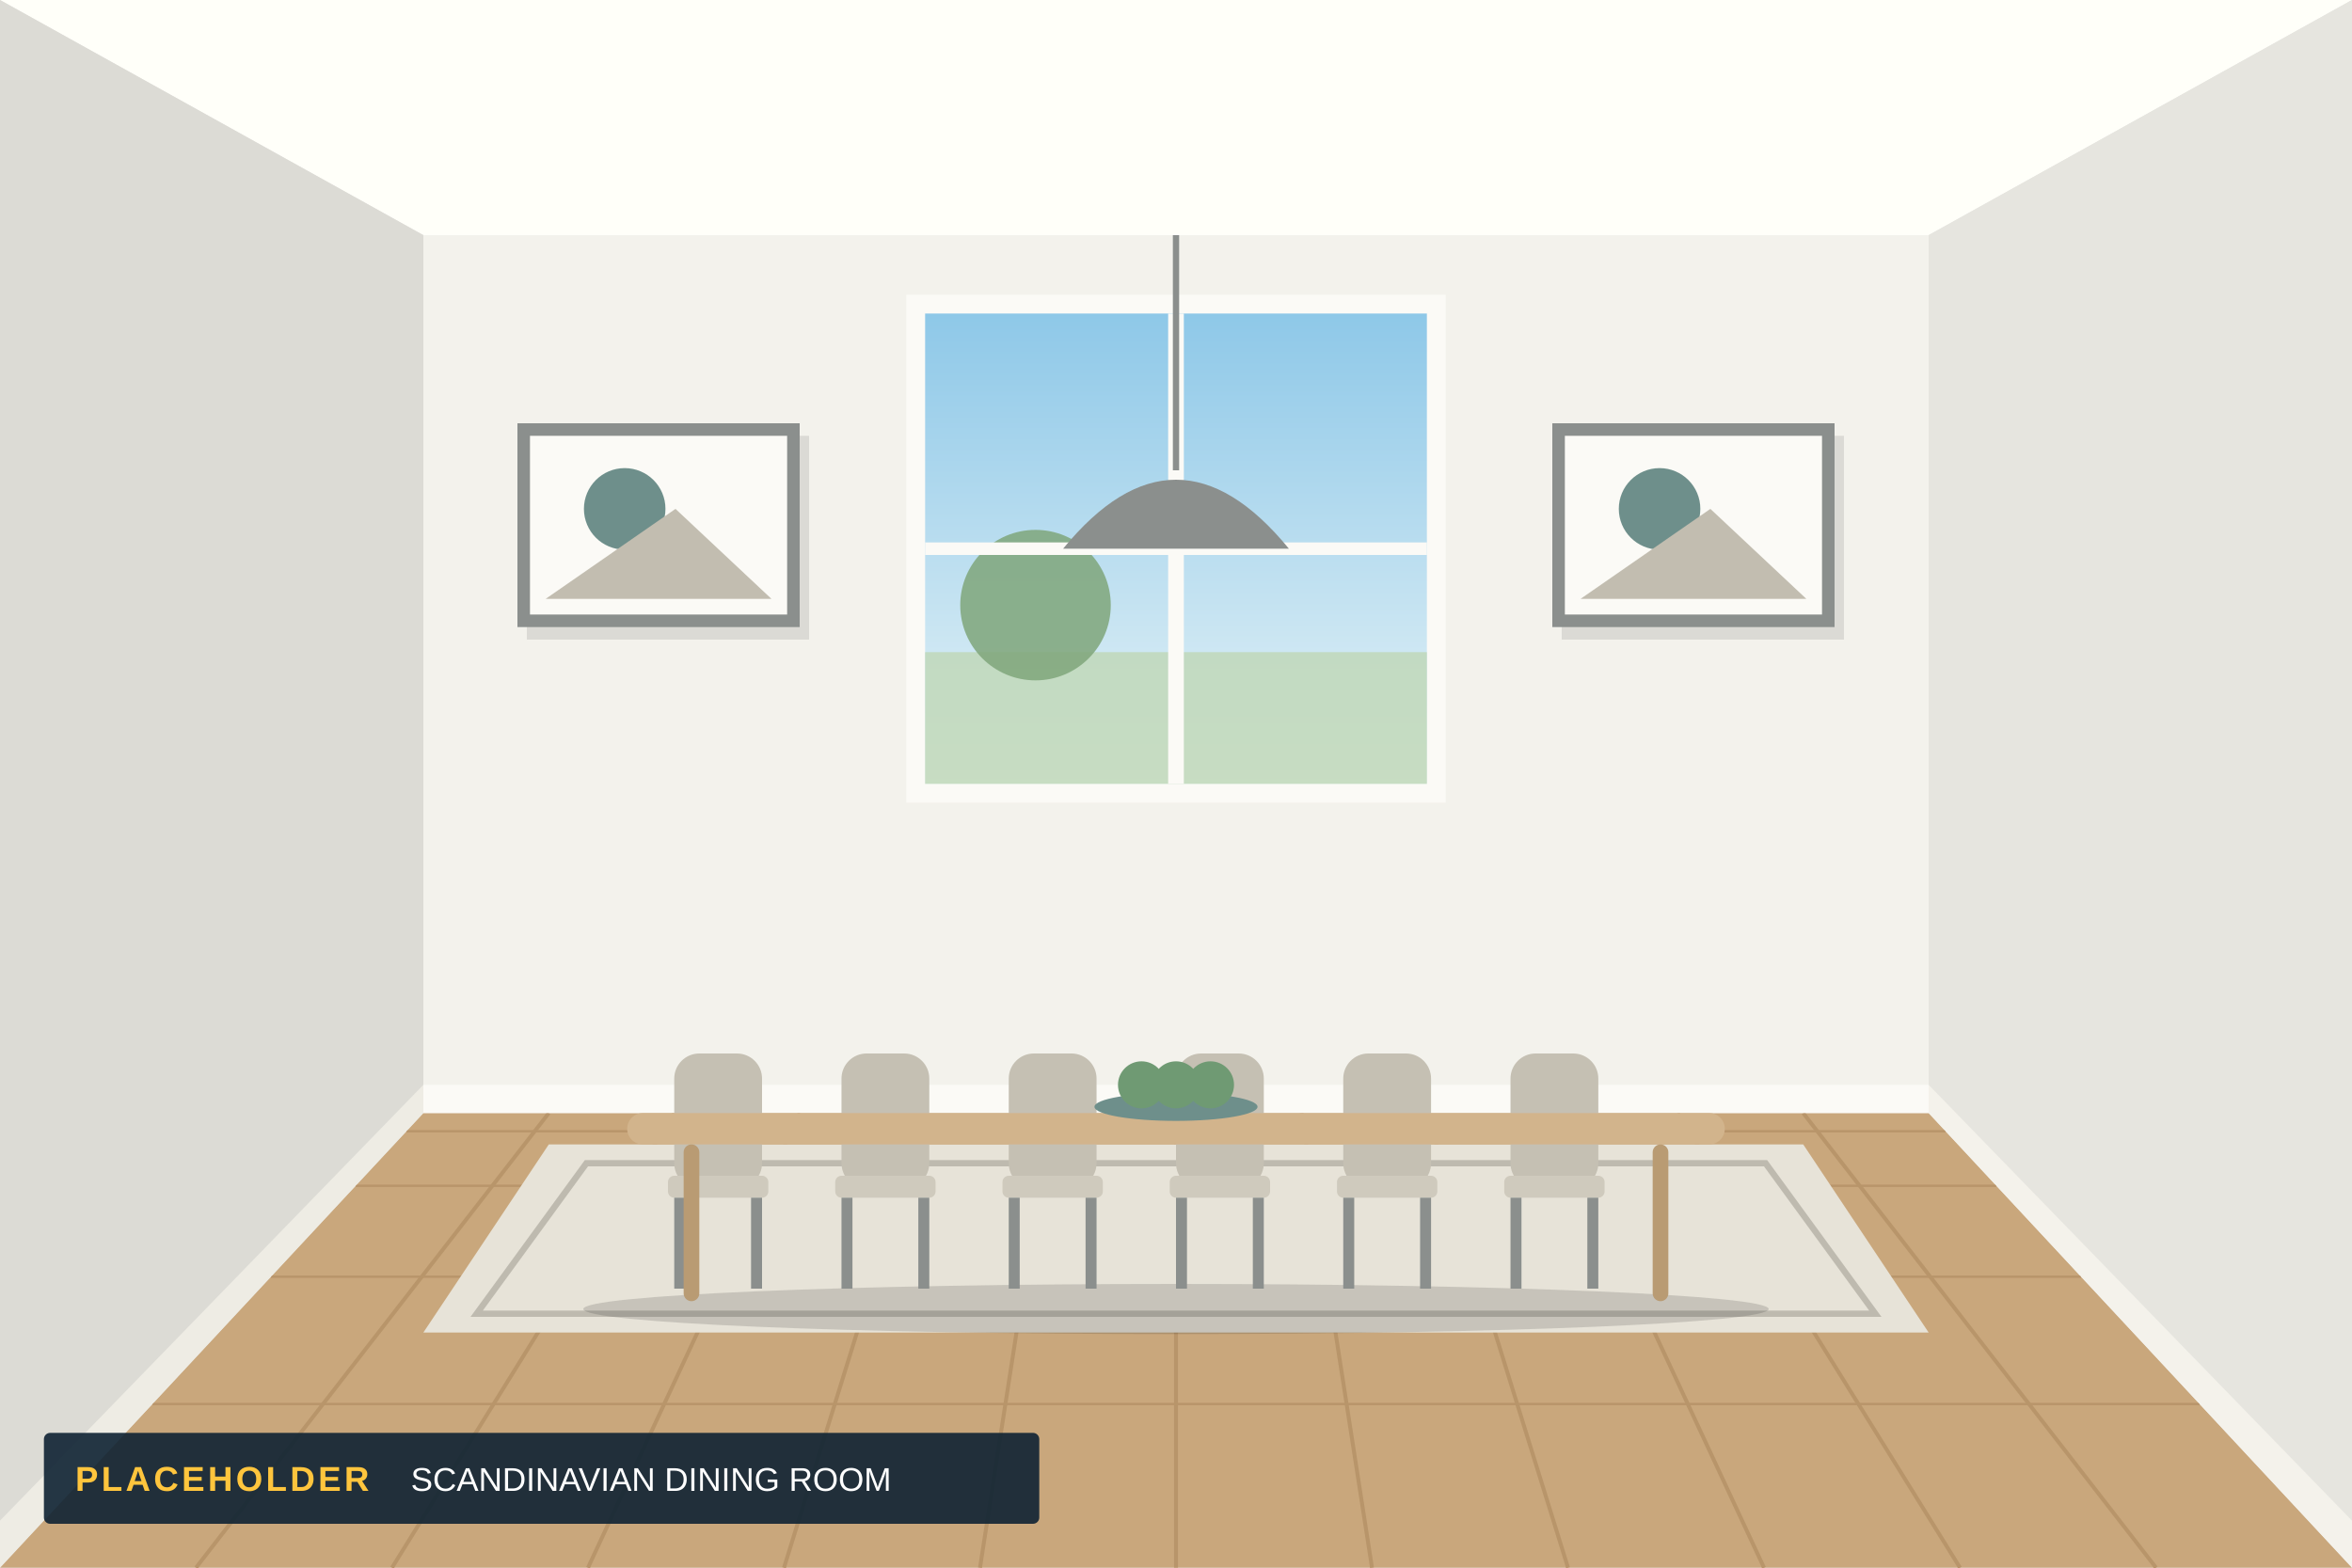
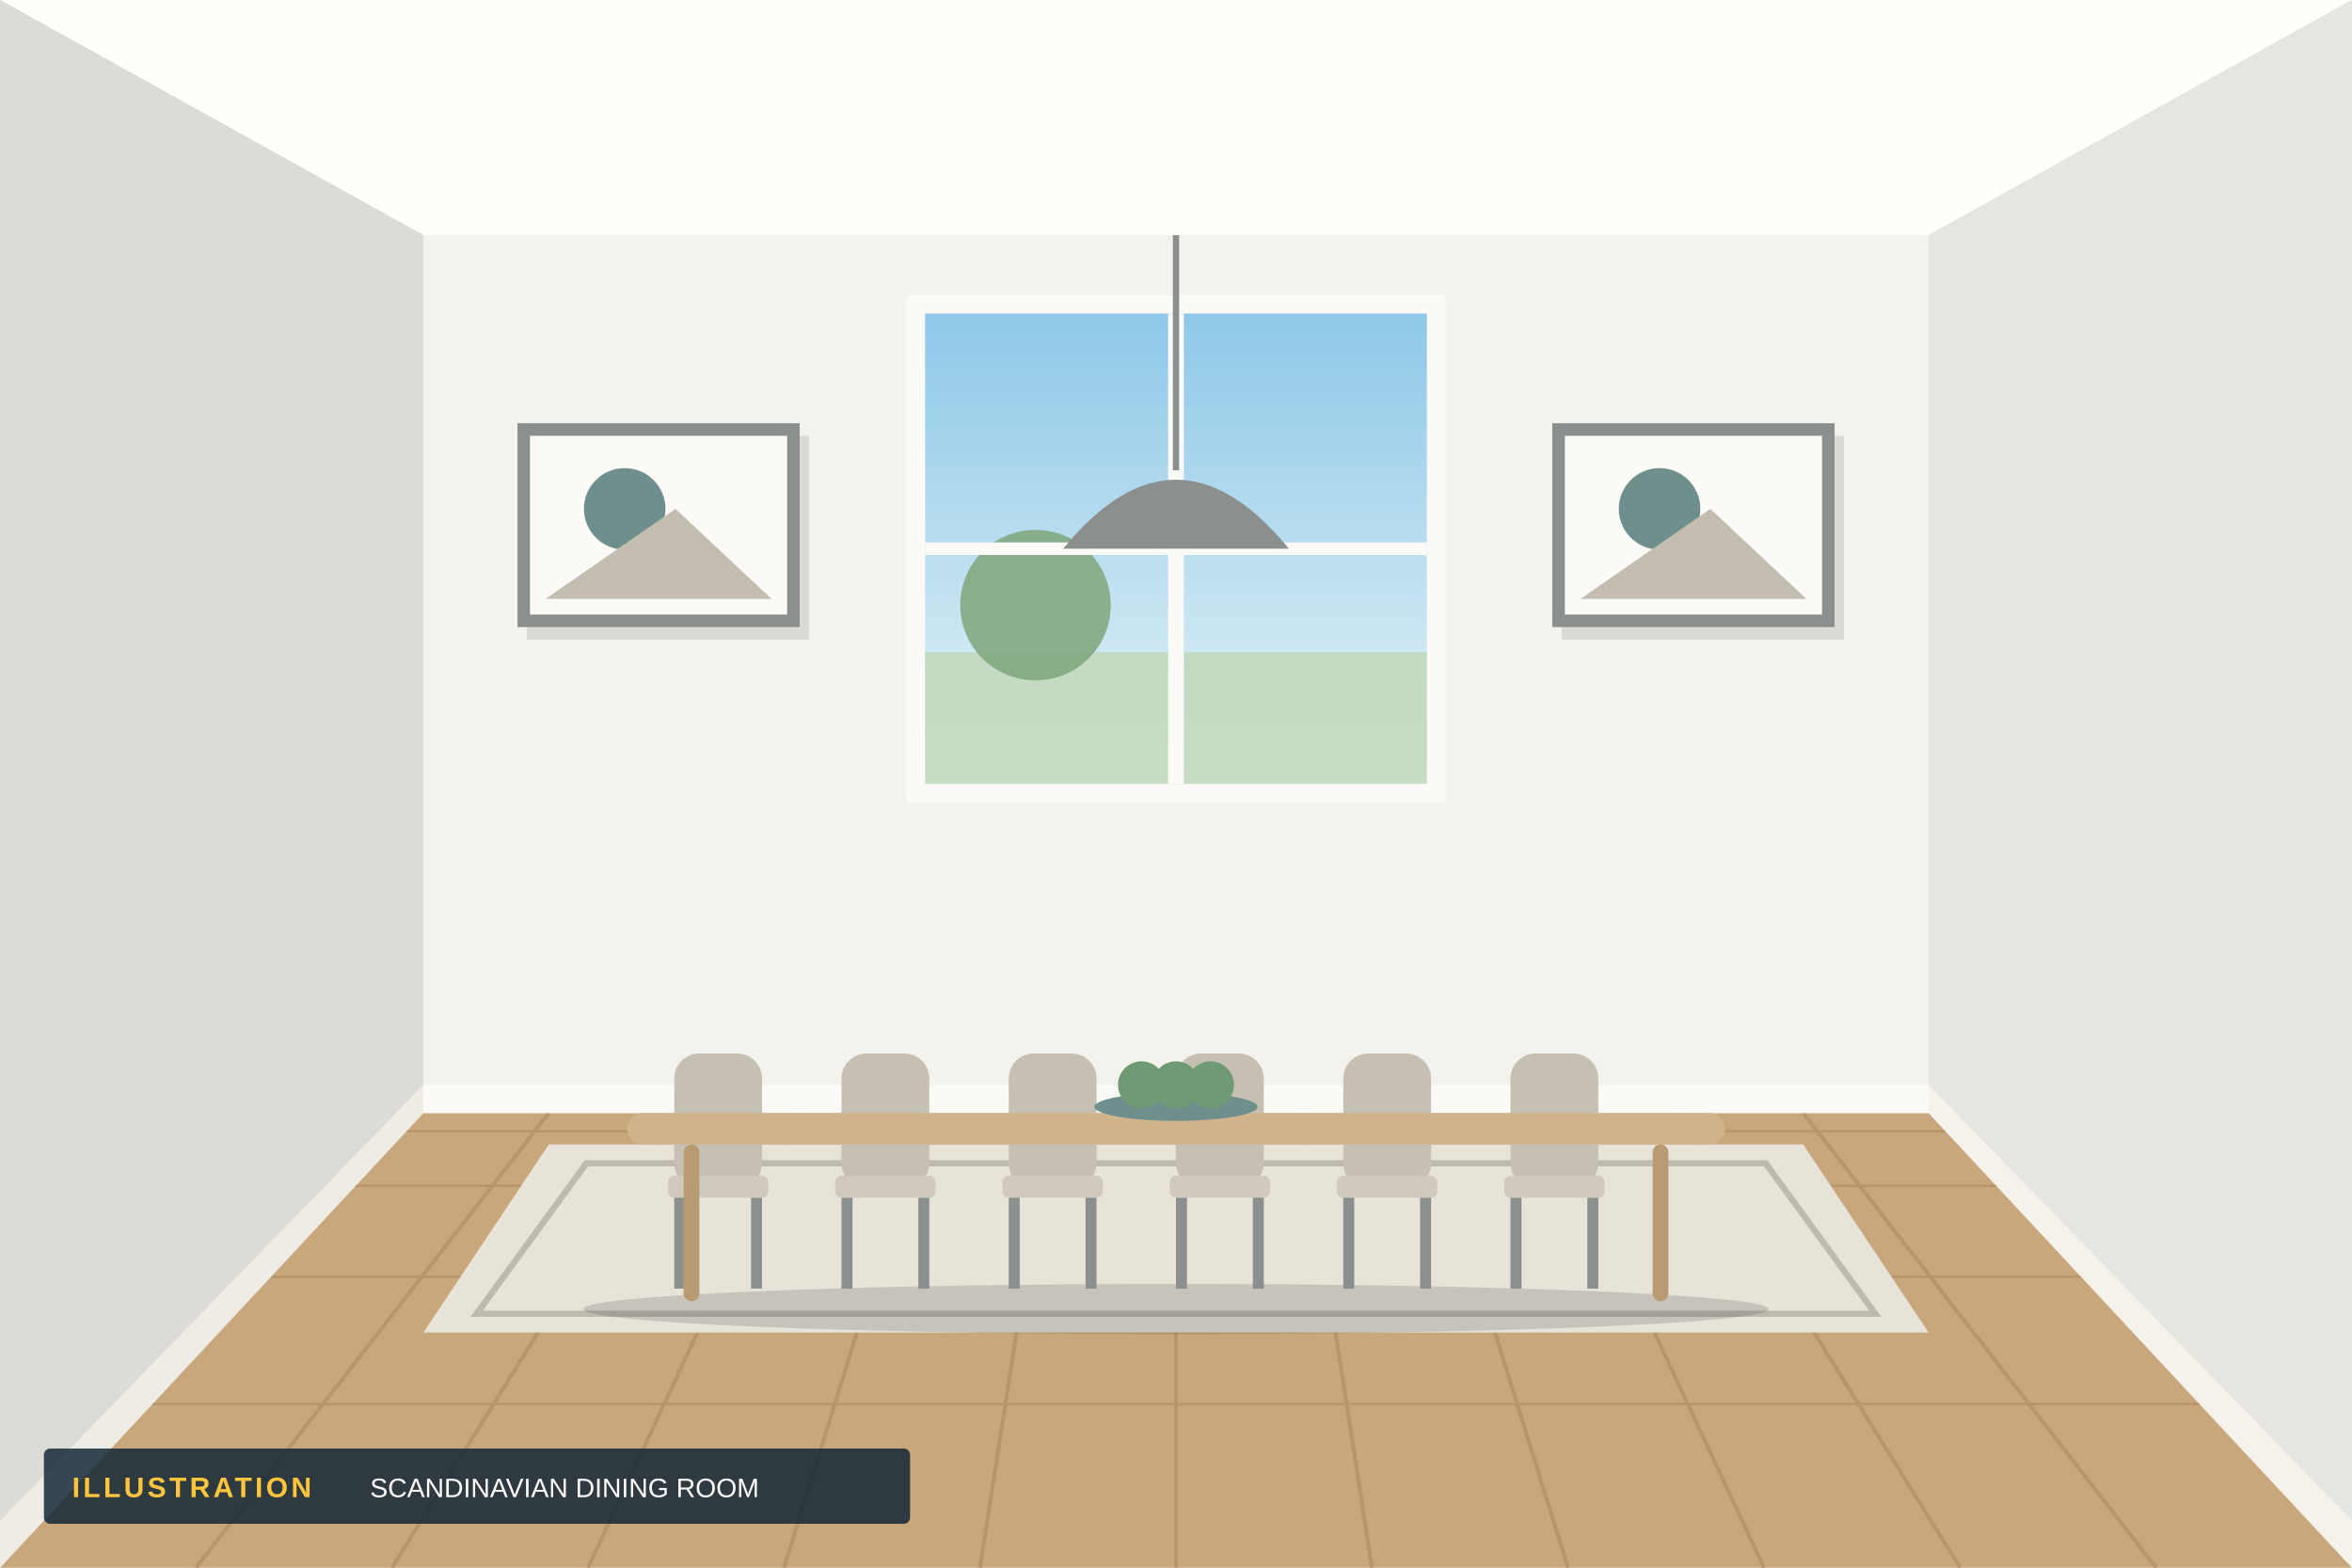
- <svg xmlns="http://www.w3.org/2000/svg" viewBox="0 0 1500 1000" width="1500" height="1000" role="img" aria-label="Placeholder drawing of a scandinavian style dining room: oatmeal fabric, pale oak, wool.">
+ <svg xmlns="http://www.w3.org/2000/svg" viewBox="0 0 1500 1000" width="1500" height="1000" role="img" aria-label="Illustration of a scandinavian style dining room: oatmeal fabric, pale oak, wool.">
  <defs>
    <linearGradient id="sky" x1="0" y1="0" x2="0" y2="1">
      <stop offset="0" stop-color="#8EC8E8" />
      <stop offset="1" stop-color="#E6F3F7" />
    </linearGradient>
    <linearGradient id="dusk" x1="0" y1="0" x2="0" y2="1">
      <stop offset="0" stop-color="#1B2A52" />
      <stop offset=".55" stop-color="#6A4C7E" />
      <stop offset=".8" stop-color="#E5825B" />
      <stop offset="1" stop-color="#F7BE7C" />
    </linearGradient>
  </defs>
  <rect x="0" y="0" width="1500" height="1000" fill="#e4e3dd" />
  <polygon points="0,0 1500,0 1230,150 270,150" fill="#fffff9" />
  <polygon points="0,0 270,150 270,710 0,1000" fill="#dcdbd5" />
  <polygon points="1500,0 1230,150 1230,710 1500,1000" fill="#e6e5df" />
  <rect x="270" y="150" width="960" height="560" fill="#F3F2EC" />
  <polygon points="0,1000 270,710 1230,710 1500,1000" fill="#C9A77C" />
  <line x1="350" y1="710" x2="125" y2="1000" stroke="#B8956A" stroke-width="2.5" />
  <line x1="430" y1="710" x2="250" y2="1000" stroke="#B8956A" stroke-width="2.5" />
  <line x1="510" y1="710" x2="375" y2="1000" stroke="#B8956A" stroke-width="2.5" />
  <line x1="590" y1="710" x2="500" y2="1000" stroke="#B8956A" stroke-width="2.5" />
  <line x1="670" y1="710" x2="625" y2="1000" stroke="#B8956A" stroke-width="2.5" />
  <line x1="750" y1="710" x2="750" y2="1000" stroke="#B8956A" stroke-width="2.5" />
  <line x1="830" y1="710" x2="875" y2="1000" stroke="#B8956A" stroke-width="2.5" />
  <line x1="910" y1="710" x2="1000" y2="1000" stroke="#B8956A" stroke-width="2.5" />
  <line x1="990" y1="710" x2="1125" y2="1000" stroke="#B8956A" stroke-width="2.5" />
  <line x1="1070" y1="710" x2="1250" y2="1000" stroke="#B8956A" stroke-width="2.5" />
  <line x1="1150" y1="710" x2="1375" y2="1000" stroke="#B8956A" stroke-width="2.5" />
  <line x1="259.2" y1="721.6" x2="1240.8" y2="721.6" stroke="#B8956A" stroke-width="1.5" />
  <line x1="226.8" y1="756.4" x2="1273.2" y2="756.4" stroke="#B8956A" stroke-width="1.5" />
  <line x1="172.8" y1="814.4" x2="1327.2" y2="814.4" stroke="#B8956A" stroke-width="1.5" />
  <line x1="97.2" y1="895.6" x2="1402.8" y2="895.6" stroke="#B8956A" stroke-width="1.5" />
  <rect x="270" y="692" width="960" height="18" fill="#FBFAF6" />
  <polygon points="0,970 270,692 270,710 0,1000" fill="#EEECE4" />
  <polygon points="1500,970 1230,692 1230,710 1500,1000" fill="#F4F2EB" />
  <rect x="578" y="188" width="344" height="324" fill="#FBFAF6" />
  <rect x="590" y="200" width="320" height="300" fill="url(#sky)" />
  <rect x="590" y="416" width="320" height="84" fill="#BFD7B5" opacity=".8" />
  <circle cx="660.4" cy="386" r="48" fill="#7FA67A" opacity=".85" />
  <rect x="745" y="200" width="10" height="300" fill="#FBFAF6" />
  <rect x="590" y="346" width="320" height="8" fill="#FBFAF6" />
  <rect x="336" y="278" width="180" height="130" fill="#000" opacity=".1" />
  <rect x="330" y="270" width="180" height="130" fill="#8B8F8D" />
  <rect x="338" y="278" width="164" height="114" fill="#FBFAF6" />
  <circle cx="398.4" cy="324.6" r="26" fill="#6E8F8B" />
  <polygon points="348,382 430.8,324.6 492,382" fill="#c2bdb0" />
  <rect x="996" y="278" width="180" height="130" fill="#000" opacity=".1" />
  <rect x="990" y="270" width="180" height="130" fill="#8B8F8D" />
  <rect x="998" y="278" width="164" height="114" fill="#FBFAF6" />
  <circle cx="1058.4" cy="324.6" r="26" fill="#6E8F8B" />
  <polygon points="1008,382 1090.8,324.6 1152,382" fill="#c2bdb0" />
  <polygon points="350,730 1150,730 1230,850 270,850" fill="#E7E3D8" />
  <polygon points="374,742 1126,742 1196,838 304,838" fill="none" stroke="#bebaaf" stroke-width="4" />
  <ellipse cx="750" cy="835" rx="378" ry="16" fill="#1a1a1a" opacity=".16" />
  <rect x="430" y="672" width="56" height="86" fill="#c5c0b3" rx="16" />
  <rect x="426" y="750" width="64" height="14" fill="#CFCABD" rx="4" />
  <rect x="430" y="764" width="7" height="58" fill="#8B8F8D" />
  <rect x="479" y="764" width="7" height="58" fill="#8B8F8D" />
  <rect x="536.667" y="672" width="56" height="86" fill="#c5c0b3" rx="16" />
  <rect x="532.667" y="750" width="64" height="14" fill="#CFCABD" rx="4" />
  <rect x="536.667" y="764" width="7" height="58" fill="#8B8F8D" />
  <rect x="585.667" y="764" width="7" height="58" fill="#8B8F8D" />
  <rect x="643.333" y="672" width="56" height="86" fill="#c5c0b3" rx="16" />
  <rect x="639.333" y="750" width="64" height="14" fill="#CFCABD" rx="4" />
  <rect x="643.333" y="764" width="7" height="58" fill="#8B8F8D" />
  <rect x="692.333" y="764" width="7" height="58" fill="#8B8F8D" />
  <rect x="750" y="672" width="56" height="86" fill="#c5c0b3" rx="16" />
  <rect x="746" y="750" width="64" height="14" fill="#CFCABD" rx="4" />
  <rect x="750" y="764" width="7" height="58" fill="#8B8F8D" />
  <rect x="799" y="764" width="7" height="58" fill="#8B8F8D" />
  <rect x="856.667" y="672" width="56" height="86" fill="#c5c0b3" rx="16" />
  <rect x="852.667" y="750" width="64" height="14" fill="#CFCABD" rx="4" />
  <rect x="856.667" y="764" width="7" height="58" fill="#8B8F8D" />
  <rect x="905.667" y="764" width="7" height="58" fill="#8B8F8D" />
  <rect x="963.333" y="672" width="56" height="86" fill="#c5c0b3" rx="16" />
  <rect x="959.333" y="750" width="64" height="14" fill="#CFCABD" rx="4" />
  <rect x="963.333" y="764" width="7" height="58" fill="#8B8F8D" />
  <rect x="1012.333" y="764" width="7" height="58" fill="#8B8F8D" />
  <rect x="400" y="710" width="700" height="20" fill="#D2B48C" rx="10" />
  <rect x="436" y="730" width="10" height="100" rx="5" fill="#b99b73" />
  <rect x="1054" y="730" width="10" height="100" rx="5" fill="#b99b73" />
  <ellipse cx="750" cy="706" rx="52" ry="9" fill="#6E8F8B" />
  <circle cx="728" cy="692" r="15" fill="#6F9A73" />
  <circle cx="750" cy="692" r="15" fill="#6F9A73" />
  <circle cx="772" cy="692" r="15" fill="#6F9A73" />
  <line x1="750" y1="150" x2="750" y2="300" stroke="#8B8F8D" stroke-width="4" />
  <path d="M678 350 Q750 262 822 350 Z" fill="#8B8F8D" />
  <g font-family="Verdana, Arial, sans-serif">
-     <rect x="28" y="914" width="634.8" height="58" rx="4" fill="#0E2233" opacity=".9" />
-     <text x="48" y="951" font-size="22" font-weight="700" fill="#FFC53D" letter-spacing="2">PLACEHOLDER</text>
-     <text x="262" y="951" font-size="21" fill="#FFFFFF">SCANDINAVIAN DINING ROOM</text>
+     <rect x="28" y="924" width="552.4" height="48" rx="4" fill="#0E2233" opacity=".82" />
+     <text x="46" y="955" font-size="18" font-weight="700" fill="#FFC53D" letter-spacing="2">ILLUSTRATION</text>
+     <text x="236" y="955" font-size="17" fill="#FFFFFF">SCANDINAVIAN DINING ROOM</text>
  </g>
</svg>
